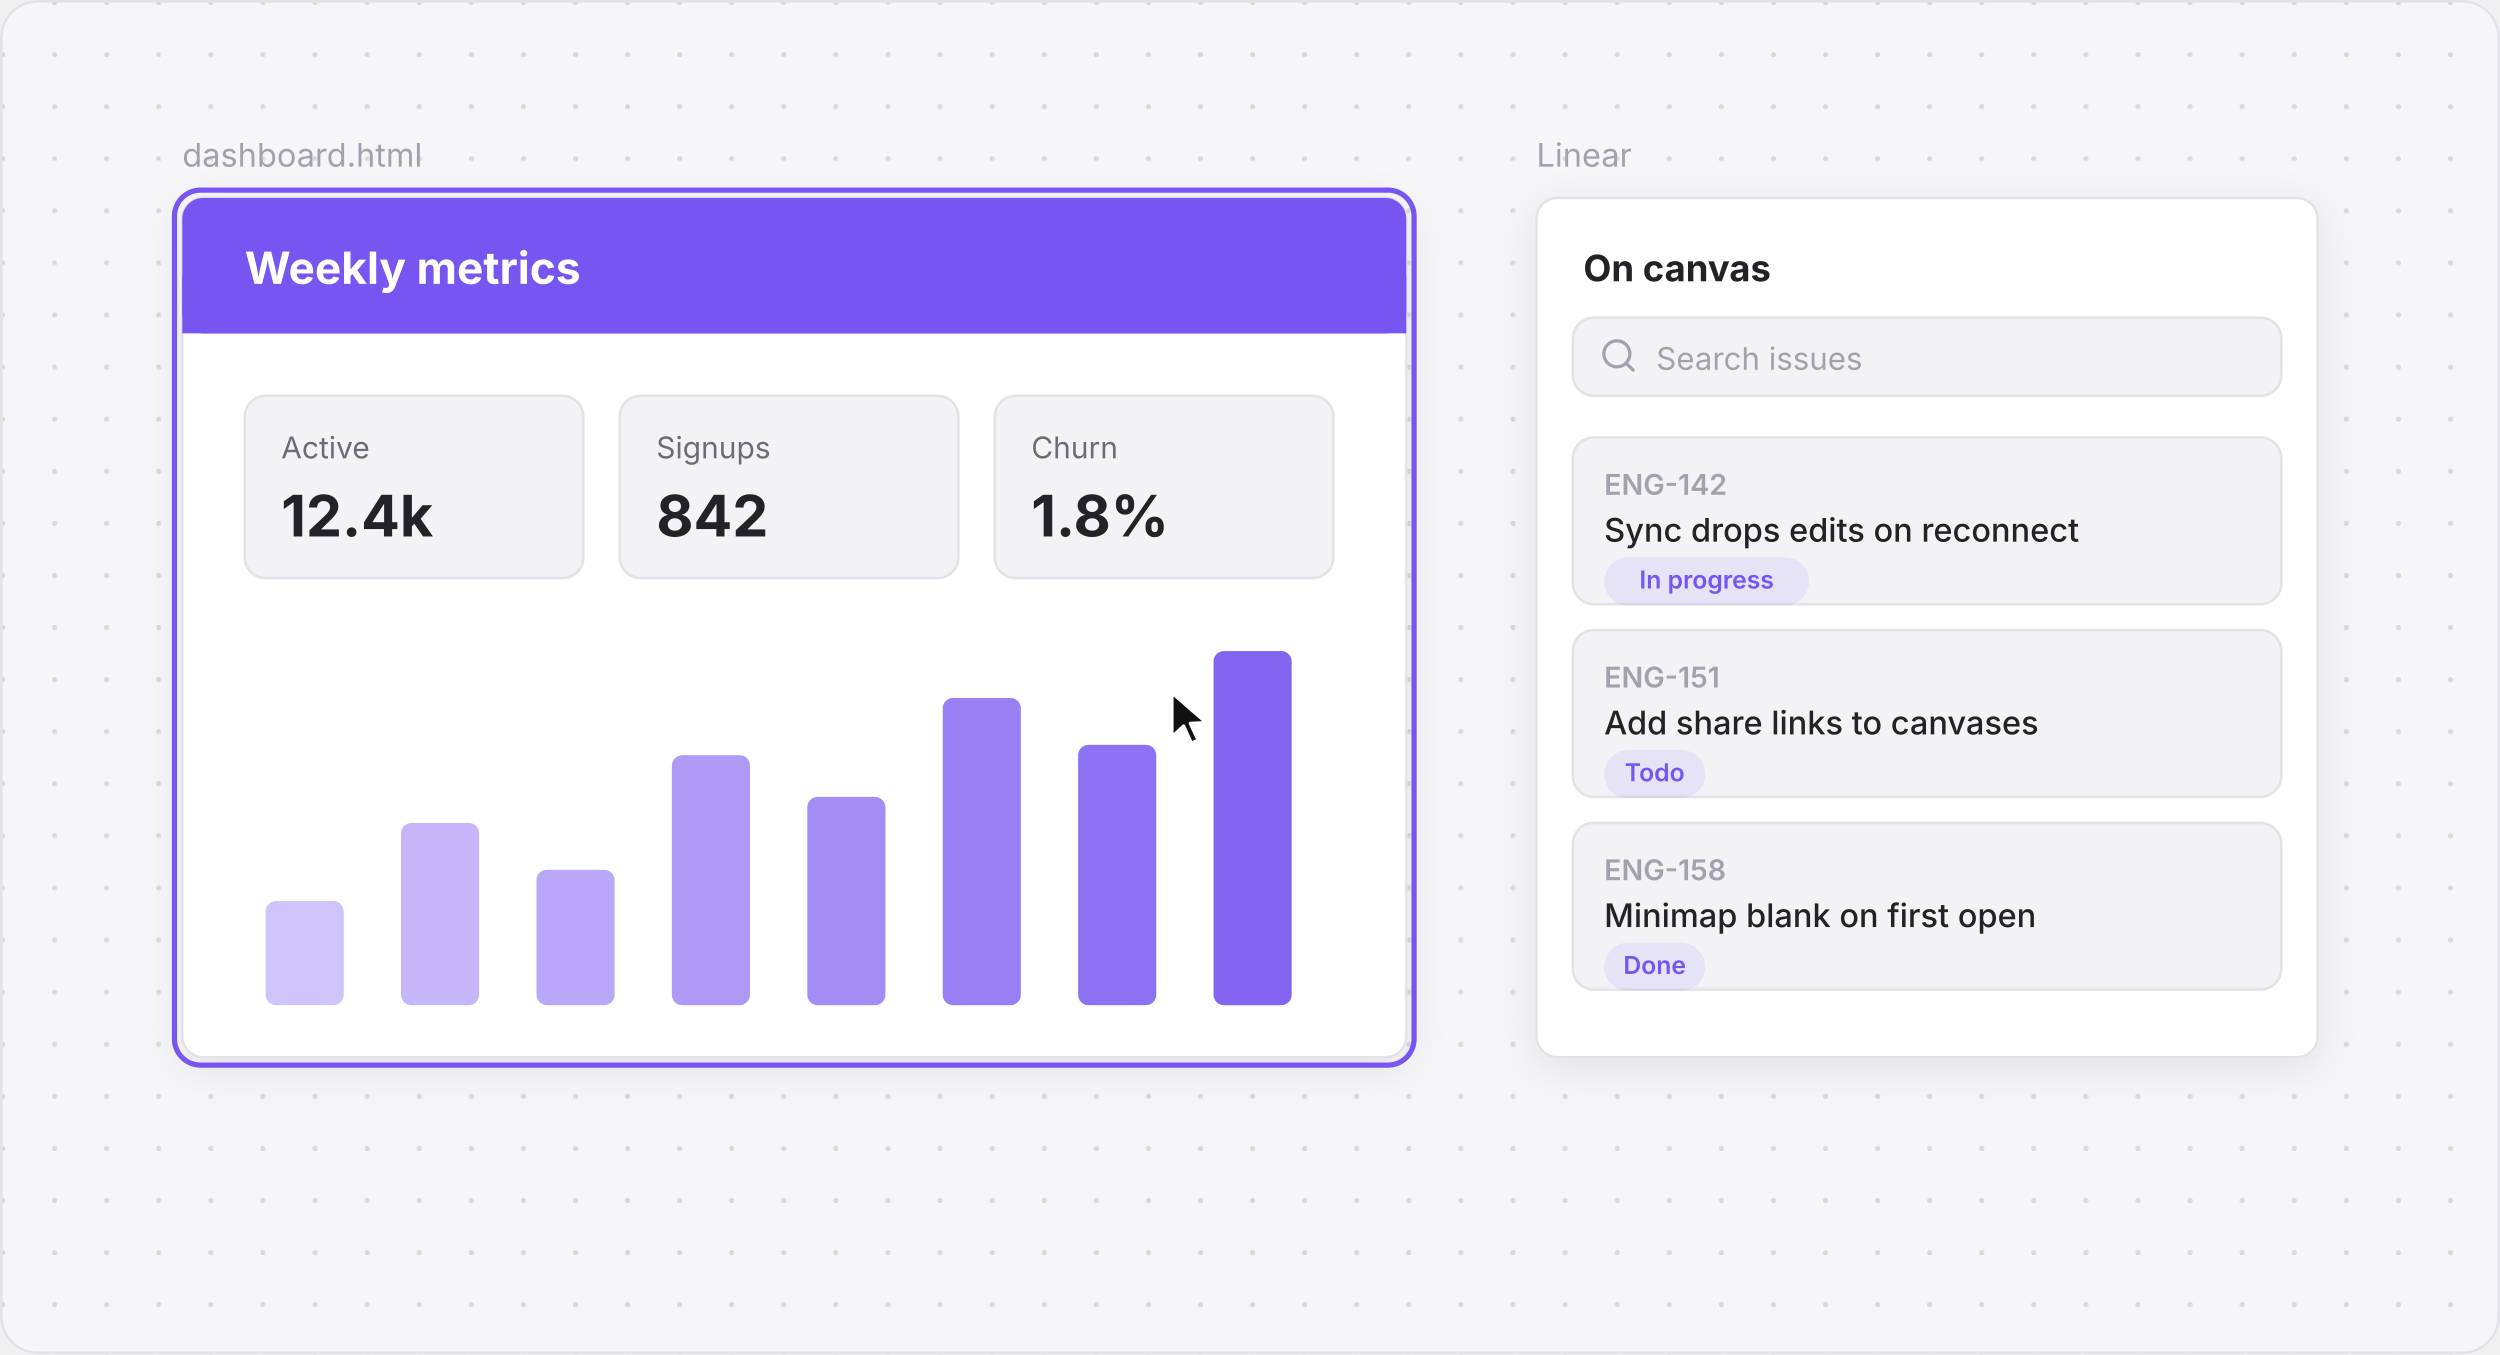
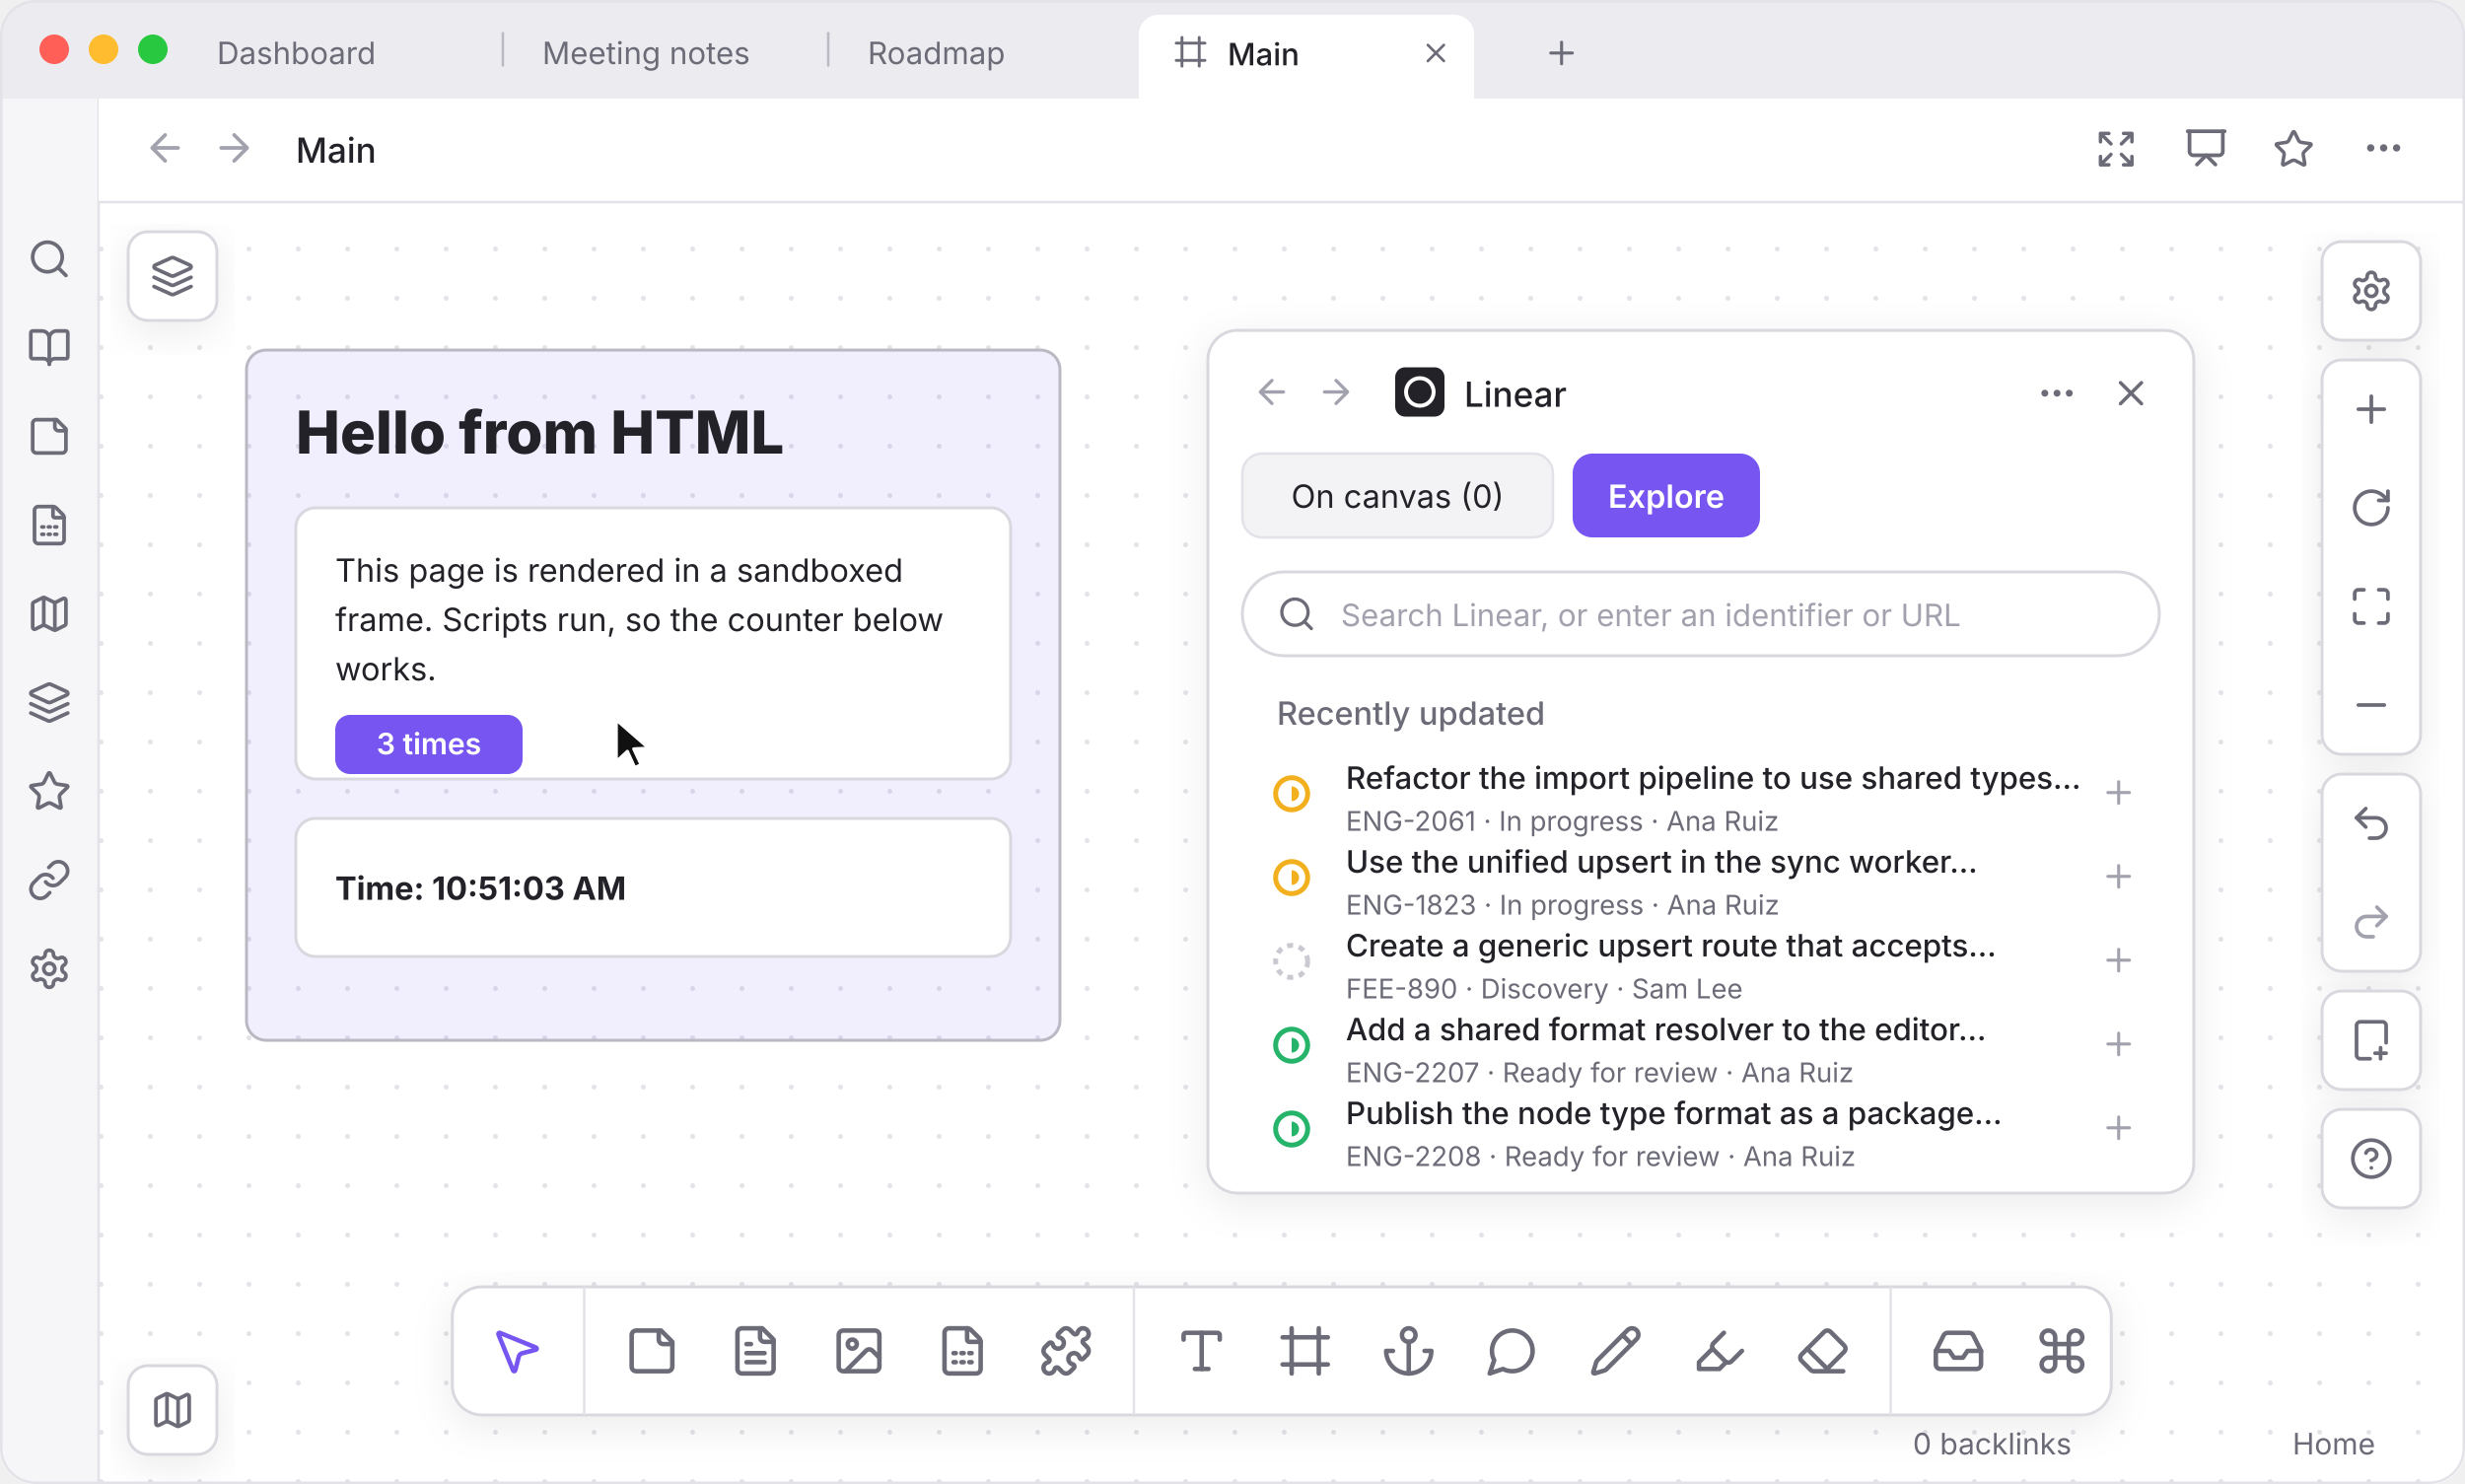
- <svg xmlns="http://www.w3.org/2000/svg" viewBox="0 0 960 520" width="960" height="520" role="img" aria-label="An HTML page and a Linear widget running live as nodes on the canvas">
+ <svg xmlns="http://www.w3.org/2000/svg" viewBox="0 0 1000 602" width="1000" height="602" role="img" aria-label="An HTML page and the Linear widget running live as nodes on the canvas">
  <style>
  text { font-family: -apple-system, BlinkMacSystemFont, "Segoe UI", Inter, Roboto, sans-serif; }
-   .bg { fill: #f6f6f8; } .dot { fill: #d6d6dd; }
-   .surface { fill: #ffffff; stroke: #e2e2e8; stroke-width: 1; }
+   .bg { fill: #ffffff; } .dot { fill: #e3e3e8; }
+   .surface { fill: #ffffff; stroke: #d8d8de; stroke-width: 1.2; }
  .surface-alt { fill: #f3f3f6; stroke: #e2e2e8; stroke-width: 1; }
  .fill-surface { fill: #ffffff; } .fill-alt { fill: #f3f3f6; } .fill-hover { fill: #ececf1; }
  .line { stroke: #e2e2e8; fill: none; } .line-strong { stroke: #b9b9c4; fill: none; }
  .t { fill: #222228; } .tm { fill: #6c6c78; } .tf { fill: #a2a2ae; }
  .bar-t { fill: #dcdce3; } .bar-f { fill: #ececf1; }
  .c { color: #222228; } .cm { color: #6c6c78; } .cf { color: #a2a2ae; } .ca { color: #7655f0; }
  .a { fill: #7655f0; } .as { stroke: #7655f0; fill: none; } .asoft { fill: #7655f0; fill-opacity: .1; }
  .on-a { fill: #ffffff; }
  .ink-red { stroke: #e93147; } .ink-green { stroke: #08b94e; }
  .hl-yellow { stroke: #f5c400; stroke-opacity: .38; }
  .shadow { flood-color: #1b1b30; flood-opacity: .08; }
  .gfill { fill: #ffffff; fill-opacity: .6; }
-   .o-fill { fill: #f6e5dc; stroke: #d9a184; stroke-width: 1.2; } .o-t { fill: #a8461a; }
-   .chrome { fill: #ececf0; } .ink-dark { stroke: #222228; }
+   .o-c { color: #a8461a; } .o-fill { fill: #f6e5dc; stroke: #d9a184; stroke-width: 1.2; } .o-t { fill: #a8461a; }
+   .chrome { fill: #ececf0; } .ribbon { fill: #f6f6f8; } .ink-dark { stroke: #222228; }
  @media (prefers-color-scheme: dark) {
-     .bg { fill: #1c1c1f; } .dot { fill: #38383e; }
+     .bg { fill: #1e1e1e; } .dot { fill: #333338; }
    .surface { fill: #26262a; stroke: #36363c; }
    .surface-alt { fill: #2d2d32; stroke: #36363c; }
    .fill-surface { fill: #26262a; } .fill-alt { fill: #2d2d32; } .fill-hover { fill: #34343a; }
    .line { stroke: #36363c; } .line-strong { stroke: #55555e; }
    .t { fill: #e4e4e9; } .tm { fill: #a0a0ab; } .tf { fill: #6d6d78; }
    .bar-t { fill: #3e3e45; } .bar-f { fill: #33333a; }
    .c { color: #e4e4e9; } .cm { color: #a0a0ab; } .cf { color: #6d6d78; } .ca { color: #9b83ff; }
    .a { fill: #8f76ff; } .as { stroke: #8f76ff; } .asoft { fill: #8f76ff; fill-opacity: .16; }
    .on-a { fill: #ffffff; }
    .hl-yellow { stroke-opacity: .3; }
    .shadow { flood-color: #000000; flood-opacity: .35; }
    .gfill { fill: #ffffff; fill-opacity: .025; }
-     .o-fill { fill: #3a2a22; stroke: #8a5235; } .o-t { fill: #f0a274; }
-     .chrome { fill: #161618; } .ink-dark { stroke: #e4e4e9; }
+     .o-fill { fill: #3a2a22; stroke: #8a5235; } .o-t { fill: #f0a274; } .o-c { color: #f0a274; }
+     .chrome { fill: #161618; } .ribbon { fill: #1a1a1c; } .ink-dark { stroke: #e4e4e9; }
  }
  .ic { fill: none; stroke: currentColor; stroke-width: 2; stroke-linecap: round; stroke-linejoin: round; }
</style>
  <defs>
+     <symbol id="i-pointer" viewBox="0 0 24 24" class="ic">
+       <path d="M4.037 4.688a.495.495 0 0 1 .651-.651l16 6.5a.5.5 0 0 1-.063.947l-6.124 1.58a2 2 0 0 0-1.438 1.435l-1.579 6.126a.5.5 0 0 1-.947.063z" />
+     </symbol>
+     <symbol id="i-card" viewBox="0 0 24 24" class="ic">
+       <path d="M16 3H5a2 2 0 0 0-2 2v14a2 2 0 0 0 2 2h14a2 2 0 0 0 2-2V8Z" />
+       <path d="M15 3v4a2 2 0 0 0 2 2h4" />
+     </symbol>
+     <symbol id="i-note" viewBox="0 0 24 24" class="ic">
+       <path d="M15 2H6a2 2 0 0 0-2 2v16a2 2 0 0 0 2 2h12a2 2 0 0 0 2-2V7Z" />
+       <path d="M14 2v4a2 2 0 0 0 2 2h4" />
+       <path d="M10 9H8" />
+       <path d="M16 13H8" />
+       <path d="M16 17H8" />
+     </symbol>
+     <symbol id="i-media" viewBox="0 0 24 24" class="ic">
+       <rect x="3" y="3" width="18" height="18" rx="2" />
+       <circle cx="9" cy="9" r="2" />
+       <path d="m21 15-3.086-3.086a2 2 0 0 0-2.828 0L6 21" />
+     </symbol>
+     <symbol id="i-types" viewBox="0 0 24 24" class="ic">
+       <path d="M6 22a2 2 0 0 1-2-2V4a2 2 0 0 1 2-2h8a2.4 2.4 0 0 1 1.7.7l3.6 3.6A2.4 2.4 0 0 1 20 8v12a2 2 0 0 1-2 2Z" />
+       <path d="M14 2v5a1 1 0 0 0 1 1h5" />
+       <path d="M9 13H8M9 17H8M12.5 13h-1M12.5 17h-1M16 13h-1M16 17h-1" />
+     </symbol>
+     <symbol id="i-text" viewBox="0 0 24 24" class="ic">
+       <path d="M12 4v16" />
+       <path d="M4 7V5a1 1 0 0 1 1-1h14a1 1 0 0 1 1 1v2" />
+       <path d="M9 20h6" />
+     </symbol>
+     <symbol id="i-group" viewBox="0 0 24 24" class="ic">
+       <path d="M22 6H2M22 18H2M6 2v20M18 2v20" />
+     </symbol>
+     <symbol id="i-anchor" viewBox="0 0 24 24" class="ic">
+       <path d="M12 22V8" />
+       <path d="M5 12H2a10 10 0 0 0 20 0h-3" />
+       <circle cx="12" cy="5" r="3" />
+     </symbol>
+     <symbol id="i-marker" viewBox="0 0 24 24" class="ic">
+       <path d="M21.174 6.812a1 1 0 0 0-3.986-3.987L3.842 16.174a2 2 0 0 0-.5.83l-1.321 4.352a.5.5 0 0 0 .623.622l4.353-1.32a2 2 0 0 0 .83-.497z" />
+       <path d="m15 5 4 4" />
+     </symbol>
+     <symbol id="i-highlighter" viewBox="0 0 24 24" class="ic">
+       <path d="m9 11-6 6v3h9l3-3" />
+       <path d="m22 12-4.6 4.6a2 2 0 0 1-2.8 0l-5.2-5.2a2 2 0 0 1 0-2.8L14 4" />
+     </symbol>
+     <symbol id="i-eraser" viewBox="0 0 24 24" class="ic">
+       <path d="M21 21H8a2 2 0 0 1-1.42-.587l-3.994-3.999a2 2 0 0 1 0-2.828l10-10a2 2 0 0 1 2.828 0l5.999 6a2 2 0 0 1 0 2.828L12.834 21" />
+       <path d="m5.082 11.09 8.828 8.828" />
+     </symbol>
+     <symbol id="i-present" viewBox="0 0 24 24" class="ic">
+       <path d="M2 3h20" />
+       <path d="M21 3v11a2 2 0 0 1-2 2H5a2 2 0 0 1-2-2V3" />
+       <path d="m7 21 5-5 5 5" />
+     </symbol>
+     <symbol id="i-panel" viewBox="0 0 24 24" class="ic">
+       <path d="M11.35 22H6a2 2 0 0 1-2-2V4a2 2 0 0 1 2-2h12a2 2 0 0 1 2 2v9.35" />
+       <path d="M14 19h6M17 16v6" />
+     </symbol>
+     <symbol id="i-x" viewBox="0 0 24 24" class="ic">
+       <path d="M18 6 6 18M6 6l12 12" />
+     </symbol>
    <symbol id="i-search" viewBox="0 0 24 24" class="ic">
      <circle cx="11" cy="11" r="8" />
      <path d="m21 21-4.3-4.3" />
+     </symbol>
+     <symbol id="i-plus" viewBox="0 0 24 24" class="ic">
+       <path d="M5 12h14M12 5v14" />
+     </symbol>
+     <symbol id="i-minus" viewBox="0 0 24 24" class="ic">
+       <path d="M5 12h14" />
+     </symbol>
+     <symbol id="i-help" viewBox="0 0 24 24" class="ic">
+       <circle cx="12" cy="12" r="10" />
+       <path d="M9.09 9a3 3 0 0 1 5.83 1c0 2-3 3-3 3M12 17h.01" />
+     </symbol>
+     <symbol id="i-more" viewBox="0 0 24 24" class="ic">
+       <circle cx="12" cy="12" r="1" />
+       <circle cx="19" cy="12" r="1" />
+       <circle cx="5" cy="12" r="1" />
+     </symbol>
+     <symbol id="i-settings" viewBox="0 0 24 24" class="ic">
+       <path d="M12.22 2h-.44a2 2 0 0 0-2 2v.18a2 2 0 0 1-1 1.73l-.43.25a2 2 0 0 1-2 0l-.15-.08a2 2 0 0 0-2.73.73l-.22.38a2 2 0 0 0 .73 2.73l.15.1a2 2 0 0 1 1 1.72v.51a2 2 0 0 1-1 1.74l-.15.09a2 2 0 0 0-.73 2.73l.22.38a2 2 0 0 0 2.73.73l.15-.08a2 2 0 0 1 2 0l.43.25a2 2 0 0 1 1 1.73V20a2 2 0 0 0 2 2h.44a2 2 0 0 0 2-2v-.18a2 2 0 0 1 1-1.73l.43-.25a2 2 0 0 1 2 0l.15.08a2 2 0 0 0 2.73-.73l.22-.39a2 2 0 0 0-.73-2.73l-.15-.08a2 2 0 0 1-1-1.74v-.5a2 2 0 0 1 1-1.74l.15-.09a2 2 0 0 0 .73-2.73l-.22-.38a2 2 0 0 0-2.73-.73l-.15.08a2 2 0 0 1-2 0l-.43-.25a2 2 0 0 1-1-1.73V4a2 2 0 0 0-2-2z" />
+       <circle cx="12" cy="12" r="3" />
+     </symbol>
+     <symbol id="i-reset" viewBox="0 0 24 24" class="ic">
+       <path d="M21 12a9 9 0 1 1-9-9c2.52 0 4.93 1 6.74 2.74L21 8" />
+       <path d="M21 3v5h-5" />
+     </symbol>
+     <symbol id="i-fit" viewBox="0 0 24 24" class="ic">
+       <path d="M8 3H5a2 2 0 0 0-2 2v3M21 8V5a2 2 0 0 0-2-2h-3M3 16v3a2 2 0 0 0 2 2h3M16 21h3a2 2 0 0 0 2-2v-3" />
+     </symbol>
+     <symbol id="i-undo" viewBox="0 0 24 24" class="ic">
+       <path d="M9 14 4 9l5-5" />
+       <path d="M4 9h10.5a5.5 5.5 0 0 1 0 11H11" />
+     </symbol>
+     <symbol id="i-redo" viewBox="0 0 24 24" class="ic">
+       <path d="m15 14 5-5-5-5" />
+       <path d="M20 9H9.5a5.5 5.5 0 0 0 0 11H13" />
+     </symbol>
+     <symbol id="i-layers" viewBox="0 0 24 24" class="ic">
+       <path d="M12.83 2.18a2 2 0 0 0-1.66 0L2.6 6.08a1 1 0 0 0 0 1.83l8.58 3.91a2 2 0 0 0 1.66 0l8.58-3.9a1 1 0 0 0 0-1.83Z" />
+       <path d="m22 17.65-9.17 4.16a2 2 0 0 1-1.66 0L2 17.65" />
+       <path d="m22 12.65-9.17 4.16a2 2 0 0 1-1.66 0L2 12.65" />
+     </symbol>
+     <symbol id="i-map" viewBox="0 0 24 24" class="ic">
+       <path d="M14.106 5.553a2 2 0 0 0 1.788 0l3.659-1.83A1 1 0 0 1 21 4.619v12.764a1 1 0 0 1-.553.894l-4.553 2.277a2 2 0 0 1-1.788 0l-4.212-2.106a2 2 0 0 0-1.788 0l-3.659 1.83A1 1 0 0 1 3 19.381V6.618a1 1 0 0 1 .553-.894l4.553-2.277a2 2 0 0 1 1.788 0z" />
+       <path d="M15 5.764v15M9 3.236v15" />
+     </symbol>
+     <symbol id="i-book" viewBox="0 0 24 24" class="ic">
+       <path d="M12 7v14" />
+       <path d="M3 18a1 1 0 0 1-1-1V4a1 1 0 0 1 1-1h5a4 4 0 0 1 4 4 4 4 0 0 1 4-4h5a1 1 0 0 1 1 1v13a1 1 0 0 1-1 1h-6a3 3 0 0 0-3 3 3 3 0 0 0-3-3z" />
+     </symbol>
+     <symbol id="i-back" viewBox="0 0 24 24" class="ic">
+       <path d="m12 19-7-7 7-7M19 12H5" />
+     </symbol>
+     <symbol id="i-fwd" viewBox="0 0 24 24" class="ic">
+       <path d="M5 12h14M12 5l7 7-7 7" />
+     </symbol>
+     <symbol id="i-comment" viewBox="0 0 24 24" class="ic">
+       <path d="M7.9 20A9 9 0 1 0 4 16.1L2 22Z" />
+     </symbol>
+     <symbol id="i-tray" viewBox="0 0 24 24" class="ic">
+       <path d="M22 12h-6l-2 3h-4l-2-3H2" />
+       <path d="M5.45 5.11 2 12v6a2 2 0 0 0 2 2h16a2 2 0 0 0 2-2v-6l-3.45-6.89A2 2 0 0 0 16.76 4H7.24a2 2 0 0 0-1.79 1.11z" />
+     </symbol>
+     <symbol id="i-command" viewBox="0 0 24 24" class="ic">
+       <path d="M15 6v12a3 3 0 1 0 3-3H6a3 3 0 1 0 3 3V6a3 3 0 1 0-3 3h12a3 3 0 1 0-3-3" />
+     </symbol>
+     <symbol id="i-puzzle" viewBox="0 0 24 24" class="ic">
+       <path d="M15.39 4.39a1 1 0 0 0 1.68-.474 2.5 2.5 0 1 1 3.014 3.015 1 1 0 0 0-.474 1.68l1.683 1.682a2.414 2.414 0 0 1 0 3.414L19.61 15.39a1 1 0 0 1-1.68-.474 2.5 2.5 0 1 0-3.014 3.015 1 1 0 0 1 .474 1.68l-1.683 1.682a2.414 2.414 0 0 1-3.414 0L8.61 19.61a1 1 0 0 0-1.68.474 2.5 2.5 0 1 1-3.014-3.015 1 1 0 0 0 .474-1.68l-1.683-1.682a2.414 2.414 0 0 1 0-3.414L4.39 8.61a1 1 0 0 1 1.68.474 2.5 2.5 0 1 0 3.014-3.015 1 1 0 0 1-.474-1.68l1.683-1.682a2.414 2.414 0 0 1 3.414 0z" />
+     </symbol>
+     <symbol id="i-link" viewBox="0 0 24 24" class="ic">
+       <path d="M10 13a5 5 0 0 0 7.54.54l3-3a5 5 0 0 0-7.07-7.07l-1.72 1.71" />
+       <path d="M14 11a5 5 0 0 0-7.54-.54l-3 3a5 5 0 0 0 7.07 7.07l1.71-1.71" />
+     </symbol>
+     <symbol id="i-star" viewBox="0 0 24 24" class="ic">
+       <path d="M11.525 2.295a.53.53 0 0 1 .95 0l2.31 4.679a2.123 2.123 0 0 0 1.595 1.16l5.166.756a.53.53 0 0 1 .294.904l-3.736 3.638a2.123 2.123 0 0 0-.611 1.878l.882 5.14a.53.53 0 0 1-.771.56l-4.618-2.428a2.122 2.122 0 0 0-1.973 0L6.396 21.01a.53.53 0 0 1-.77-.56l.881-5.139a2.122 2.122 0 0 0-.611-1.879L2.16 9.795a.53.53 0 0 1 .294-.906l5.165-.755a2.122 2.122 0 0 0 1.597-1.16z" />
+     </symbol>
+     <symbol id="i-expand" viewBox="0 0 24 24" class="ic">
+       <path d="m21 21-6-6m6 6v-4.8m0 4.8h-4.8" />
+       <path d="M3 16.2V21m0 0h4.8M3 21l6-6" />
+       <path d="M21 7.8V3m0 0h-4.8M21 3l-6 6" />
+       <path d="M3 7.8V3m0 0h4.8M3 3l6 6" />
    </symbol>
    <pattern id="dots" width="20" height="20" patternUnits="userSpaceOnUse">
      <circle cx="1" cy="1" r="1" class="dot" />
    </pattern>
    <filter id="sh" x="-20%" y="-20%" width="140%" height="160%">
      <feDropShadow dx="0" dy="4" stdDeviation="8" class="shadow" />
    </filter>
    <linearGradient id="sky" x1="0" y1="0" x2="0" y2="1">
      <stop offset="0" stop-color="#b9c7ff" />
      <stop offset="1" stop-color="#e9d8ff" />
    </linearGradient>
    <linearGradient id="dusk" x1="0" y1="0" x2="1" y2="1">
      <stop offset="0" stop-color="#ffd1b3" />
      <stop offset="1" stop-color="#f6a8c4" />
    </linearGradient>
    <clipPath id="frame">
-       <rect width="960" height="520" rx="14" />
+       <rect width="1000" height="602" rx="14" />
    </clipPath>
  </defs>
  <g clip-path="url(#frame)">
-     <rect width="960" height="520" class="bg" />
-     <rect width="960" height="520" fill="url(#dots)" />
-     <text x="70" y="64" font-size="12.5" font-weight="400" text-anchor="start" class="tf">dashboard.html</text>
-     <rect x="70" y="76" width="470" height="330" rx="8" class="surface" filter="url(#sh)" />
-     <rect x="67" y="73" width="476" height="336" rx="10" class="as" stroke-width="2" />
-     <rect x="70" y="76" width="470" height="52" rx="8" class="a" />
-     <rect x="70" y="106" width="470" height="22" class="a" />
-     <text x="94" y="109" font-size="17" font-weight="700" text-anchor="start" class="on-a">Weekly metrics</text>
-     <rect x="94" y="152" width="130" height="70" rx="8" class="surface-alt" />
-     <text x="108" y="176" font-size="11.5" font-weight="400" text-anchor="start" class="tm">Active</text>
-     <text x="108" y="206" font-size="22" font-weight="700" text-anchor="start" class="t">12.4k</text>
-     <rect x="238" y="152" width="130" height="70" rx="8" class="surface-alt" />
-     <text x="252" y="176" font-size="11.5" font-weight="400" text-anchor="start" class="tm">Signups</text>
-     <text x="252" y="206" font-size="22" font-weight="700" text-anchor="start" class="t">842</text>
-     <rect x="382" y="152" width="130" height="70" rx="8" class="surface-alt" />
-     <text x="396" y="176" font-size="11.5" font-weight="400" text-anchor="start" class="tm">Churn</text>
-     <text x="396" y="206" font-size="22" font-weight="700" text-anchor="start" class="t">1.8%</text>
-     <rect x="102" y="346" width="30" height="40" rx="4" class="a" opacity="0.35" />
-     <rect x="154" y="316" width="30" height="70" rx="4" class="a" opacity="0.43" />
-     <rect x="206" y="334" width="30" height="52" rx="4" class="a" opacity="0.51" />
-     <rect x="258" y="290" width="30" height="96" rx="4" class="a" opacity="0.59" />
-     <rect x="310" y="306" width="30" height="80" rx="4" class="a" opacity="0.67" />
-     <rect x="362" y="268" width="30" height="118" rx="4" class="a" opacity="0.75" />
-     <rect x="414" y="286" width="30" height="100" rx="4" class="a" opacity="0.83" />
-     <rect x="466" y="250" width="30" height="136" rx="4" class="a" opacity="0.91" />
-     <path d="M450 266l0 17l4.5-4.2l3 6.6l2.6-1.2l-3-6.4l6.1-.3z" fill="#111" stroke="#fff" stroke-width="1.3" stroke-linejoin="round" />
-     <text x="590" y="64" font-size="12.5" font-weight="400" text-anchor="start" class="tf">Linear</text>
-     <rect x="590" y="76" width="300" height="330" rx="8" class="surface" filter="url(#sh)" />
-     <text x="608" y="108" font-size="14" font-weight="700" text-anchor="start" class="t">On canvas</text>
-     <rect x="604" y="122" width="272" height="30" rx="8" class="surface-alt" />
-     <use href="#i-search" x="614" y="129" width="15" height="15" class="cf" />
-     <text x="636" y="142" font-size="12" font-weight="400" text-anchor="start" class="tf">Search issues</text>
-     <rect x="604" y="168" width="272" height="64" rx="8" class="surface-alt" />
-     <text x="616" y="190" font-size="11" font-weight="600" text-anchor="start" class="tf">ENG-142</text>
-     <text x="616" y="208" font-size="12.5" font-weight="500" text-anchor="start" class="t">Sync drops edits on reconnect</text>
-     <rect x="616" y="214" width="78.7" height="18.5" rx="9.25" class="asoft" />
-     <text x="655.35" y="226" font-size="9.5" font-weight="600" text-anchor="middle" class="a">In progress</text>
-     <rect x="604" y="242" width="272" height="64" rx="8" class="surface-alt" />
-     <text x="616" y="264" font-size="11" font-weight="600" text-anchor="start" class="tf">ENG-151</text>
-     <text x="616" y="282" font-size="12.5" font-weight="500" text-anchor="start" class="t">Add share links to canvases</text>
-     <rect x="616" y="288" width="38.8" height="18.5" rx="9.25" class="asoft" />
-     <text x="635.4" y="300" font-size="9.5" font-weight="600" text-anchor="middle" class="a">Todo</text>
-     <rect x="604" y="316" width="272" height="64" rx="8" class="surface-alt" />
-     <text x="616" y="338" font-size="11" font-weight="600" text-anchor="start" class="tf">ENG-158</text>
-     <text x="616" y="356" font-size="12.5" font-weight="500" text-anchor="start" class="t">Minimap blank on first open</text>
-     <rect x="616" y="362" width="38.8" height="18.5" rx="9.25" class="asoft" />
-     <text x="635.4" y="374" font-size="9.5" font-weight="600" text-anchor="middle" class="a">Done</text>
+     <rect width="1000" height="602" class="bg" />
+     <rect width="1000" height="602" fill="url(#dots)" />
+     <g transform="translate(40,82)">
+       <rect x="60" y="60" width="330" height="280" rx="8" class="asoft" />
+       <rect x="60" y="60" width="330" height="280" rx="8" class="line-strong" stroke-width="1.2" fill="none" />
+       <text x="80" y="102" font-size="24" font-weight="800" text-anchor="start" class="t">Hello from HTML</text>
+       <rect x="80" y="124" width="290" height="110" rx="8" class="surface" />
+       <text x="96" y="154" font-size="13" font-weight="400" text-anchor="start" class="t">This page is rendered in a sandboxed</text>
+       <text x="96" y="174" font-size="13" font-weight="400" text-anchor="start" class="t">frame. Scripts run, so the counter below</text>
+       <text x="96" y="194" font-size="13" font-weight="400" text-anchor="start" class="t">works.</text>
+       <rect x="96" y="208" width="76" height="24" rx="6" class="a" />
+       <text x="134" y="224" font-size="12" font-weight="600" text-anchor="middle" class="on-a">3 times</text>
+       <rect x="80" y="250" width="290" height="56" rx="8" class="surface" />
+       <text x="96" y="283" font-size="13" font-weight="700" text-anchor="start" class="t">Time: 10:51:03 AM</text>
+       <path d="M210 210l0 17l4.5-4.2l3 6.6l2.6-1.2l-3-6.4l6.1-.3z" fill="#111" stroke="#fff" stroke-width="1.3" stroke-linejoin="round" />
+       <rect x="450" y="52" width="400" height="350" rx="12" class="surface" filter="url(#sh)" />
+       <use href="#i-back" x="468" y="69" width="16" height="16" class="cf" />
+       <use href="#i-fwd" x="494" y="69" width="16" height="16" class="cf" />
+       <rect x="526" y="67" width="20" height="20" rx="4" fill="#222228" />
+       <circle cx="536" cy="77" r="5.6" fill="none" stroke="#fff" stroke-width="1.6" />
+       <text x="554" y="83" font-size="14" font-weight="500" text-anchor="start" class="t">Linear</text>
+       <use href="#i-more" x="786" y="69" width="17" height="17" class="cm" />
+       <use href="#i-x" x="816" y="69" width="17" height="17" class="cm" />
+       <rect x="464" y="102" width="126" height="34" rx="8" class="surface-alt" />
+       <text x="527" y="124" font-size="13" font-weight="400" text-anchor="middle" class="t">On canvas (0)</text>
+       <rect x="598" y="102" width="76" height="34" rx="8" class="a" />
+       <text x="636" y="124" font-size="13" font-weight="600" text-anchor="middle" class="on-a">Explore</text>
+       <rect x="464" y="150" width="372" height="34" rx="17" class="surface" />
+       <use href="#i-search" x="478" y="159" width="16" height="16" class="cm" />
+       <text x="504" y="172" font-size="12.5" font-weight="400" text-anchor="start" class="tf">Search Linear, or enter an identifier or URL</text>
+       <text x="478" y="212" font-size="13" font-weight="500" text-anchor="start" class="tm">Recently updated</text>
+       <circle cx="484" cy="240" r="6.5" fill="none" stroke="#f2b01e" stroke-width="2" />
+       <path d="M484 237a3 3 0 0 1 0 6z" fill="#f2b01e" />
+       <text x="506" y="238" font-size="12.5" font-weight="500" text-anchor="start" class="t">Refactor the import pipeline to use shared types…</text>
+       <text x="506" y="255" font-size="11" font-weight="400" text-anchor="start" class="tm">ENG-2061 · In progress · Ana Ruiz</text>
+       <use href="#i-plus" x="812" y="232" width="15" height="15" class="cf" />
+       <circle cx="484" cy="274" r="6.5" fill="none" stroke="#f2b01e" stroke-width="2" />
+       <path d="M484 271a3 3 0 0 1 0 6z" fill="#f2b01e" />
+       <text x="506" y="272" font-size="12.5" font-weight="500" text-anchor="start" class="t">Use the unified upsert in the sync worker…</text>
+       <text x="506" y="289" font-size="11" font-weight="400" text-anchor="start" class="tm">ENG-1823 · In progress · Ana Ruiz</text>
+       <use href="#i-plus" x="812" y="266" width="15" height="15" class="cf" />
+       <circle cx="484" cy="308" r="6.5" fill="none" stroke="#c9c9d2" stroke-width="2" stroke-dasharray="2.4 2.4" />
+       <text x="506" y="306" font-size="12.5" font-weight="500" text-anchor="start" class="t">Create a generic upsert route that accepts…</text>
+       <text x="506" y="323" font-size="11" font-weight="400" text-anchor="start" class="tm">FEE-890 · Discovery · Sam Lee</text>
+       <use href="#i-plus" x="812" y="300" width="15" height="15" class="cf" />
+       <circle cx="484" cy="342" r="6.5" fill="none" stroke="#26b46b" stroke-width="2" />
+       <path d="M484 339a3 3 0 0 1 0 6z" fill="#26b46b" />
+       <text x="506" y="340" font-size="12.5" font-weight="500" text-anchor="start" class="t">Add a shared format resolver to the editor…</text>
+       <text x="506" y="357" font-size="11" font-weight="400" text-anchor="start" class="tm">ENG-2207 · Ready for review · Ana Ruiz</text>
+       <use href="#i-plus" x="812" y="334" width="15" height="15" class="cf" />
+       <circle cx="484" cy="376" r="6.5" fill="none" stroke="#26b46b" stroke-width="2" />
+       <path d="M484 373a3 3 0 0 1 0 6z" fill="#26b46b" />
+       <text x="506" y="374" font-size="12.5" font-weight="500" text-anchor="start" class="t">Publish the node type format as a package…</text>
+       <text x="506" y="391" font-size="11" font-weight="400" text-anchor="start" class="tm">ENG-2208 · Ready for review · Ana Ruiz</text>
+       <use href="#i-plus" x="812" y="368" width="15" height="15" class="cf" />
+       <rect x="902" y="16" width="40" height="40" rx="8" class="surface" filter="url(#sh)" />
+       <use href="#i-settings" x="913" y="27" width="18" height="18" class="cm" />
+       <rect x="902" y="64" width="40" height="160" rx="8" class="surface" filter="url(#sh)" />
+       <use href="#i-plus" x="913" y="75" width="18" height="18" class="cm" />
+       <use href="#i-reset" x="913" y="115" width="18" height="18" class="cm" />
+       <use href="#i-fit" x="913" y="155" width="18" height="18" class="cm" />
+       <use href="#i-minus" x="913" y="195" width="18" height="18" class="cm" />
+       <rect x="902" y="232" width="40" height="80" rx="8" class="surface" filter="url(#sh)" />
+       <use href="#i-undo" x="913" y="243" width="18" height="18" class="cm" />
+       <use href="#i-redo" x="913" y="283" width="18" height="18" class="cf" />
+       <rect x="902" y="320" width="40" height="40" rx="8" class="surface" filter="url(#sh)" />
+       <use href="#i-panel" x="913" y="331" width="18" height="18" class="cm" />
+       <rect x="902" y="368" width="40" height="40" rx="8" class="surface" filter="url(#sh)" />
+       <use href="#i-help" x="913" y="379" width="18" height="18" class="cm" />
+       <rect x="12" y="12" width="36" height="36" rx="8" class="surface" filter="url(#sh)" />
+       <use href="#i-layers" x="21" y="21" width="18" height="18" class="cm" />
+       <rect x="12" y="472" width="36" height="36" rx="8" class="surface" filter="url(#sh)" />
+       <use href="#i-map" x="21" y="481" width="18" height="18" class="cm" />
+       <text x="736" y="508" font-size="12" font-weight="400" text-anchor="start" class="tm">0 backlinks</text>
+       <text x="890" y="508" font-size="12" font-weight="400" text-anchor="start" class="tm">Home</text>
+       <rect x="143.5" y="440" width="673" height="52" rx="12" class="surface" filter="url(#sh)" />
+       <use href="#i-pointer" x="158.5" y="455" width="22" height="22" class="ca" />
+       <line x1="197" y1="440" x2="197" y2="492" class="line" stroke-width="1" />
+       <use href="#i-card" x="213.5" y="455" width="22" height="22" class="cm" />
+       <use href="#i-note" x="255.5" y="455" width="22" height="22" class="cm" />
+       <use href="#i-media" x="297.5" y="455" width="22" height="22" class="cm" />
+       <use href="#i-types" x="339.5" y="455" width="22" height="22" class="cm" />
+       <use href="#i-puzzle" x="381.5" y="455" width="22" height="22" class="cm" />
+       <line x1="420" y1="440" x2="420" y2="492" class="line" stroke-width="1" />
+       <use href="#i-text" x="436.5" y="455" width="22" height="22" class="cm" />
+       <use href="#i-group" x="478.5" y="455" width="22" height="22" class="cm" />
+       <use href="#i-anchor" x="520.5" y="455" width="22" height="22" class="cm" />
+       <use href="#i-comment" x="562.5" y="455" width="22" height="22" class="cm" />
+       <use href="#i-marker" x="604.5" y="455" width="22" height="22" class="cm" />
+       <use href="#i-highlighter" x="646.5" y="455" width="22" height="22" class="cm" />
+       <use href="#i-eraser" x="688.5" y="455" width="22" height="22" class="cm" />
+       <line x1="727" y1="440" x2="727" y2="492" class="line" stroke-width="1" />
+       <use href="#i-tray" x="743.5" y="455" width="22" height="22" class="cm" />
+       <use href="#i-command" x="785.5" y="455" width="22" height="22" class="cm" />
+     </g>
+     <rect width="1000" height="40" class="chrome" />
+     <circle cx="22" cy="20" r="6" fill="#ff5f57" />
+     <circle cx="42" cy="20" r="6" fill="#febc2e" />
+     <circle cx="62" cy="20" r="6" fill="#28c840" />
+     <text x="88" y="26" font-size="12.5" font-weight="400" text-anchor="start" class="tm">Dashboard</text>
+     <text x="220" y="26" font-size="12.5" font-weight="400" text-anchor="start" class="tm">Meeting notes</text>
+     <line x1="204" y1="13" x2="204" y2="27" class="line-strong" />
+     <text x="352" y="26" font-size="12.5" font-weight="400" text-anchor="start" class="tm">Roadmap</text>
+     <line x1="336" y1="13" x2="336" y2="27" class="line-strong" />
+     <path d="M462 40v-26a8 8 0 0 1 8-8h120a8 8 0 0 1 8 8v26z" class="fill-surface" />
+     <use href="#i-group" x="476" y="14" width="14" height="14" class="cm" />
+     <text x="498" y="26.5" font-size="12.5" font-weight="500" text-anchor="start" class="t">Main</text>
+     <use href="#i-x" x="576" y="15" width="13" height="13" class="cm" />
+     <use href="#i-plus" x="626" y="14" width="15" height="15" class="cm" />
+     <rect y="40" width="40" height="562" class="ribbon" />
+     <line x1="40" y1="40" x2="40" y2="602" class="line" />
+     <use href="#i-search" x="11" y="96" width="18" height="18" class="cm" />
+     <use href="#i-book" x="11" y="132" width="18" height="18" class="cm" />
+     <use href="#i-card" x="11" y="168" width="18" height="18" class="cm" />
+     <use href="#i-types" x="11" y="204" width="18" height="18" class="cm" />
+     <use href="#i-map" x="11" y="240" width="18" height="18" class="cm" />
+     <use href="#i-layers" x="11" y="276" width="18" height="18" class="cm" />
+     <use href="#i-star" x="11" y="312" width="18" height="18" class="cm" />
+     <use href="#i-link" x="11" y="348" width="18" height="18" class="cm" />
+     <use href="#i-settings" x="11" y="384" width="18" height="18" class="cm" />
+     <rect x="40" y="40" width="960" height="42" class="fill-surface" />
+     <line x1="40" y1="82" x2="1000" y2="82" class="line" />
+     <use href="#i-back" x="58" y="51" width="18" height="18" class="cf" />
+     <use href="#i-fwd" x="86" y="51" width="18" height="18" class="cf" />
+     <text x="120" y="66" font-size="14" font-weight="500" text-anchor="start" class="t">Main</text>
+     <use href="#i-expand" x="850" y="52" width="17" height="17" class="cm" />
+     <use href="#i-present" x="886" y="51" width="18" height="18" class="cm" />
+     <use href="#i-star" x="922" y="52" width="17" height="17" class="cm" />
+     <use href="#i-more" x="958" y="51" width="18" height="18" class="cm" />
  </g>
-   <rect x=".5" y=".5" width="959" height="519" rx="14" class="line" />
+   <rect x=".5" y=".5" width="999" height="601" rx="14" class="line" />
</svg>
